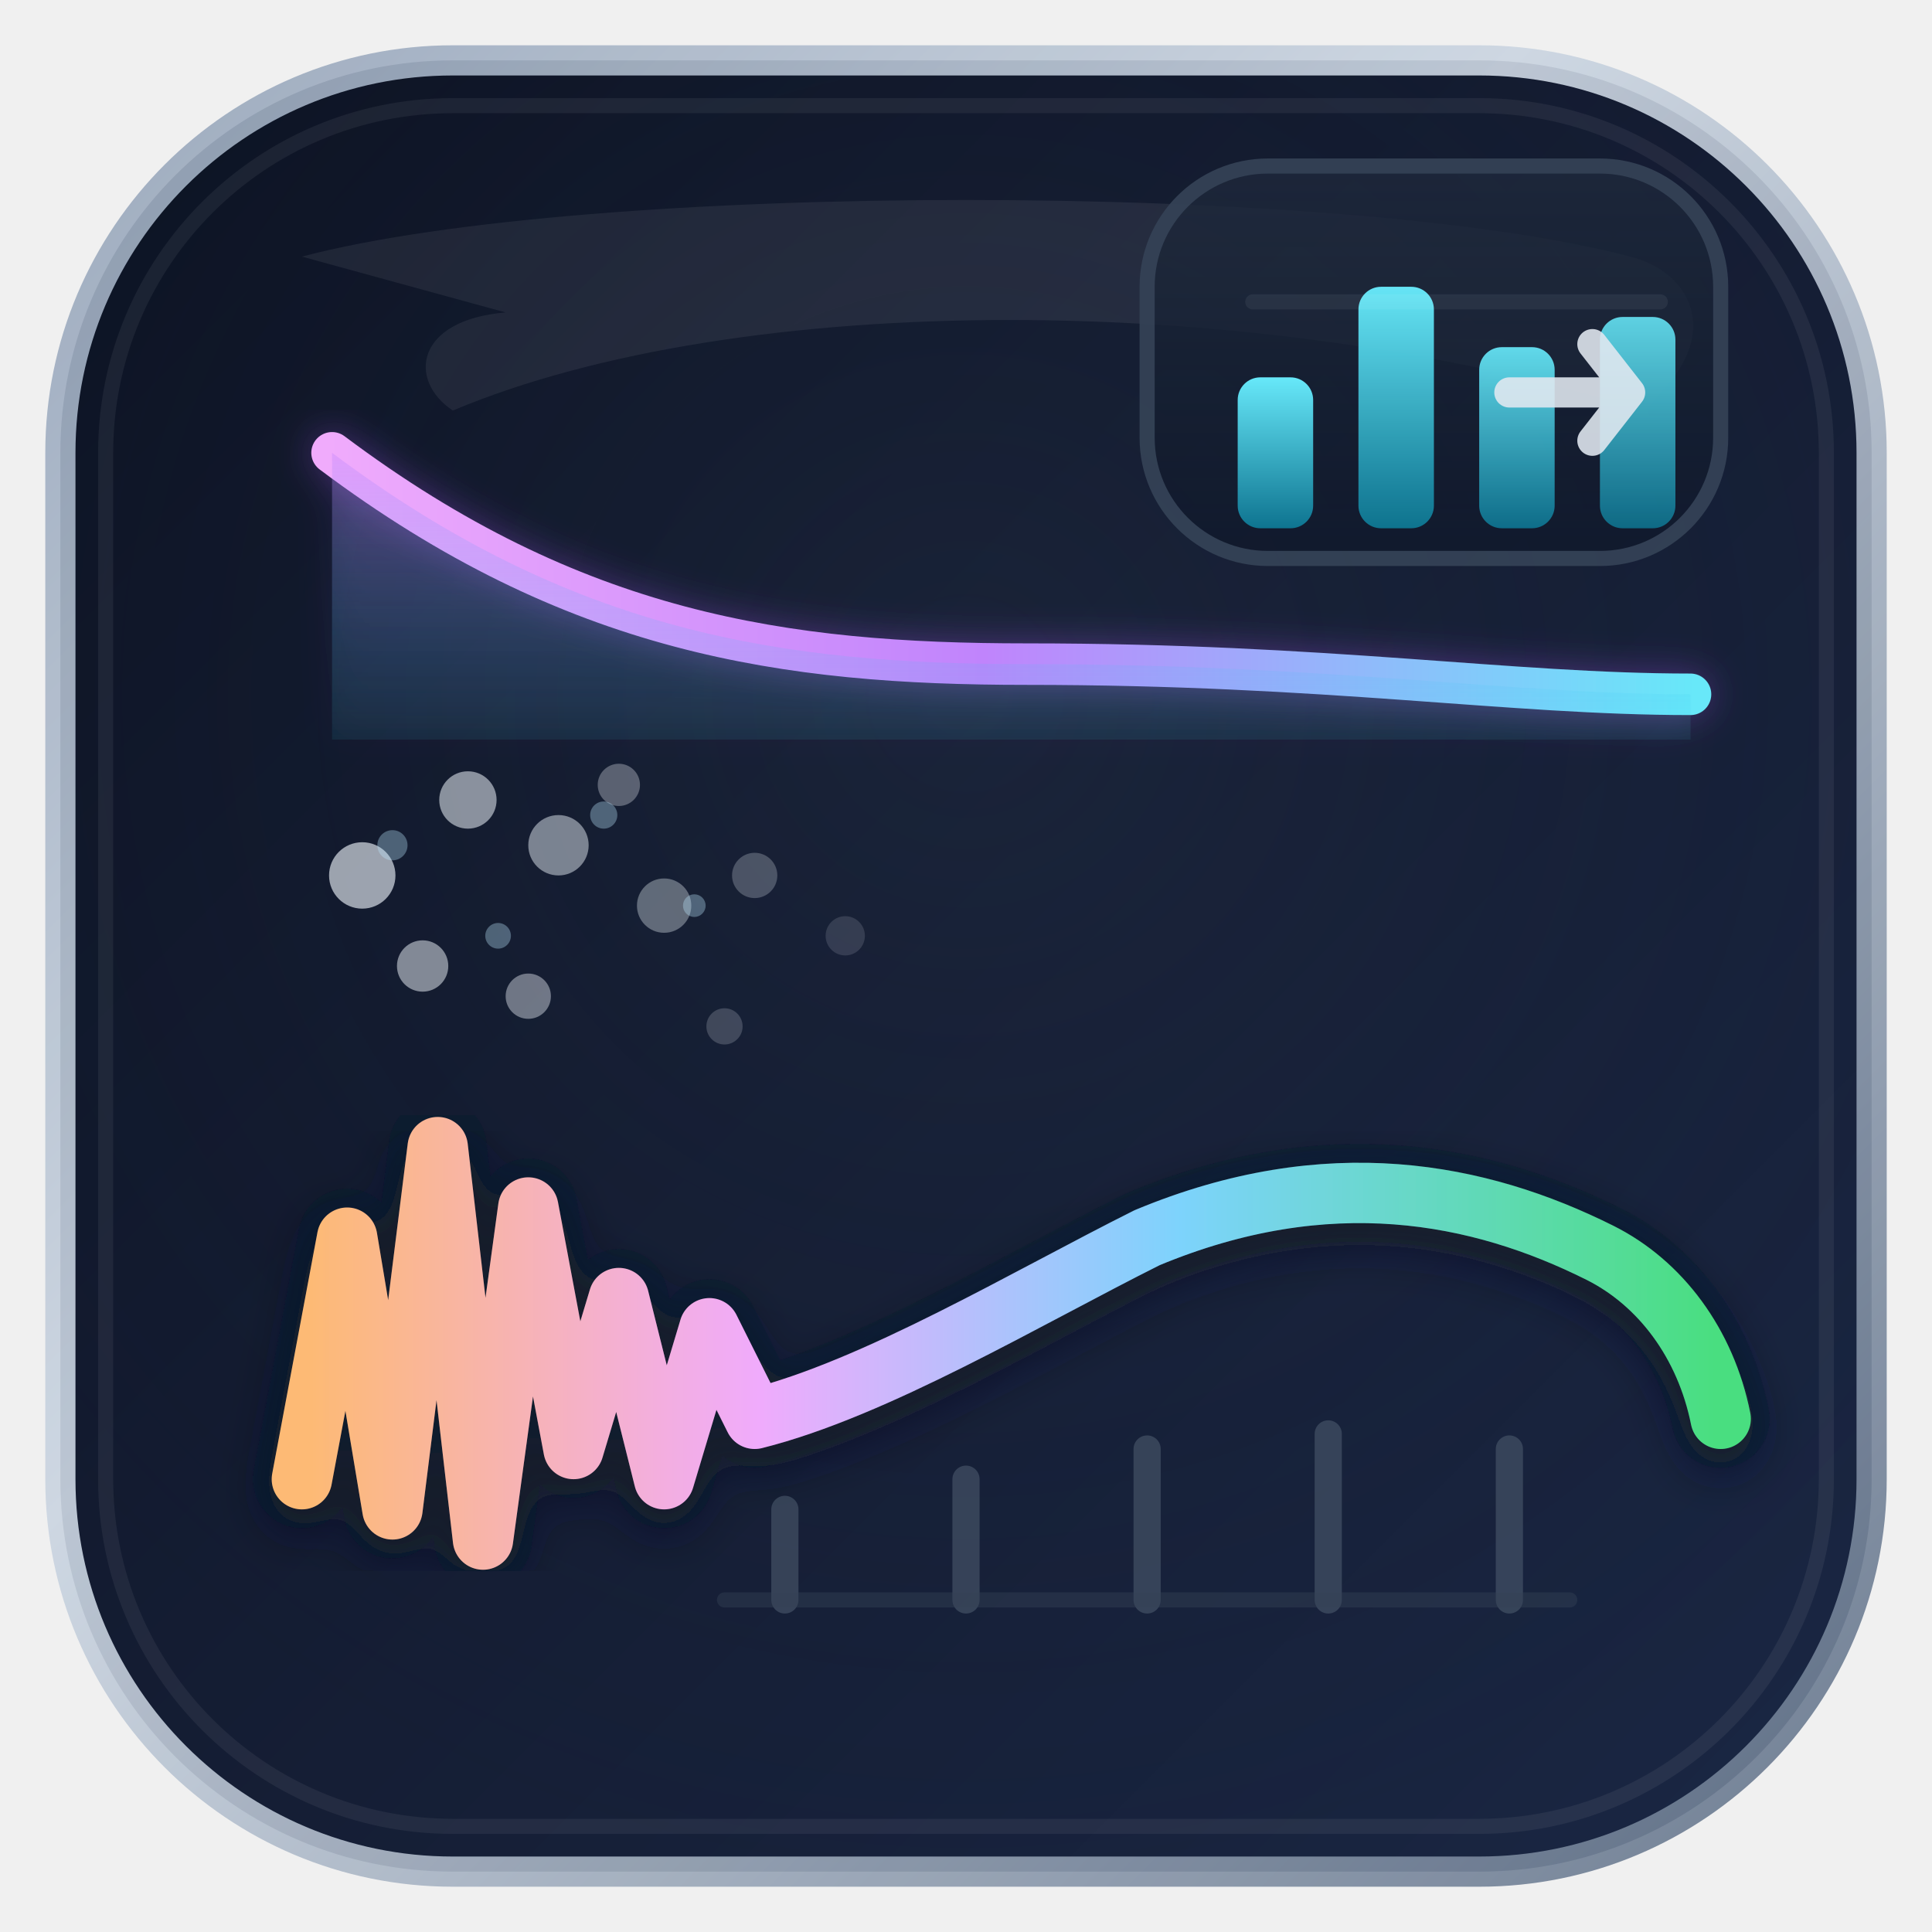
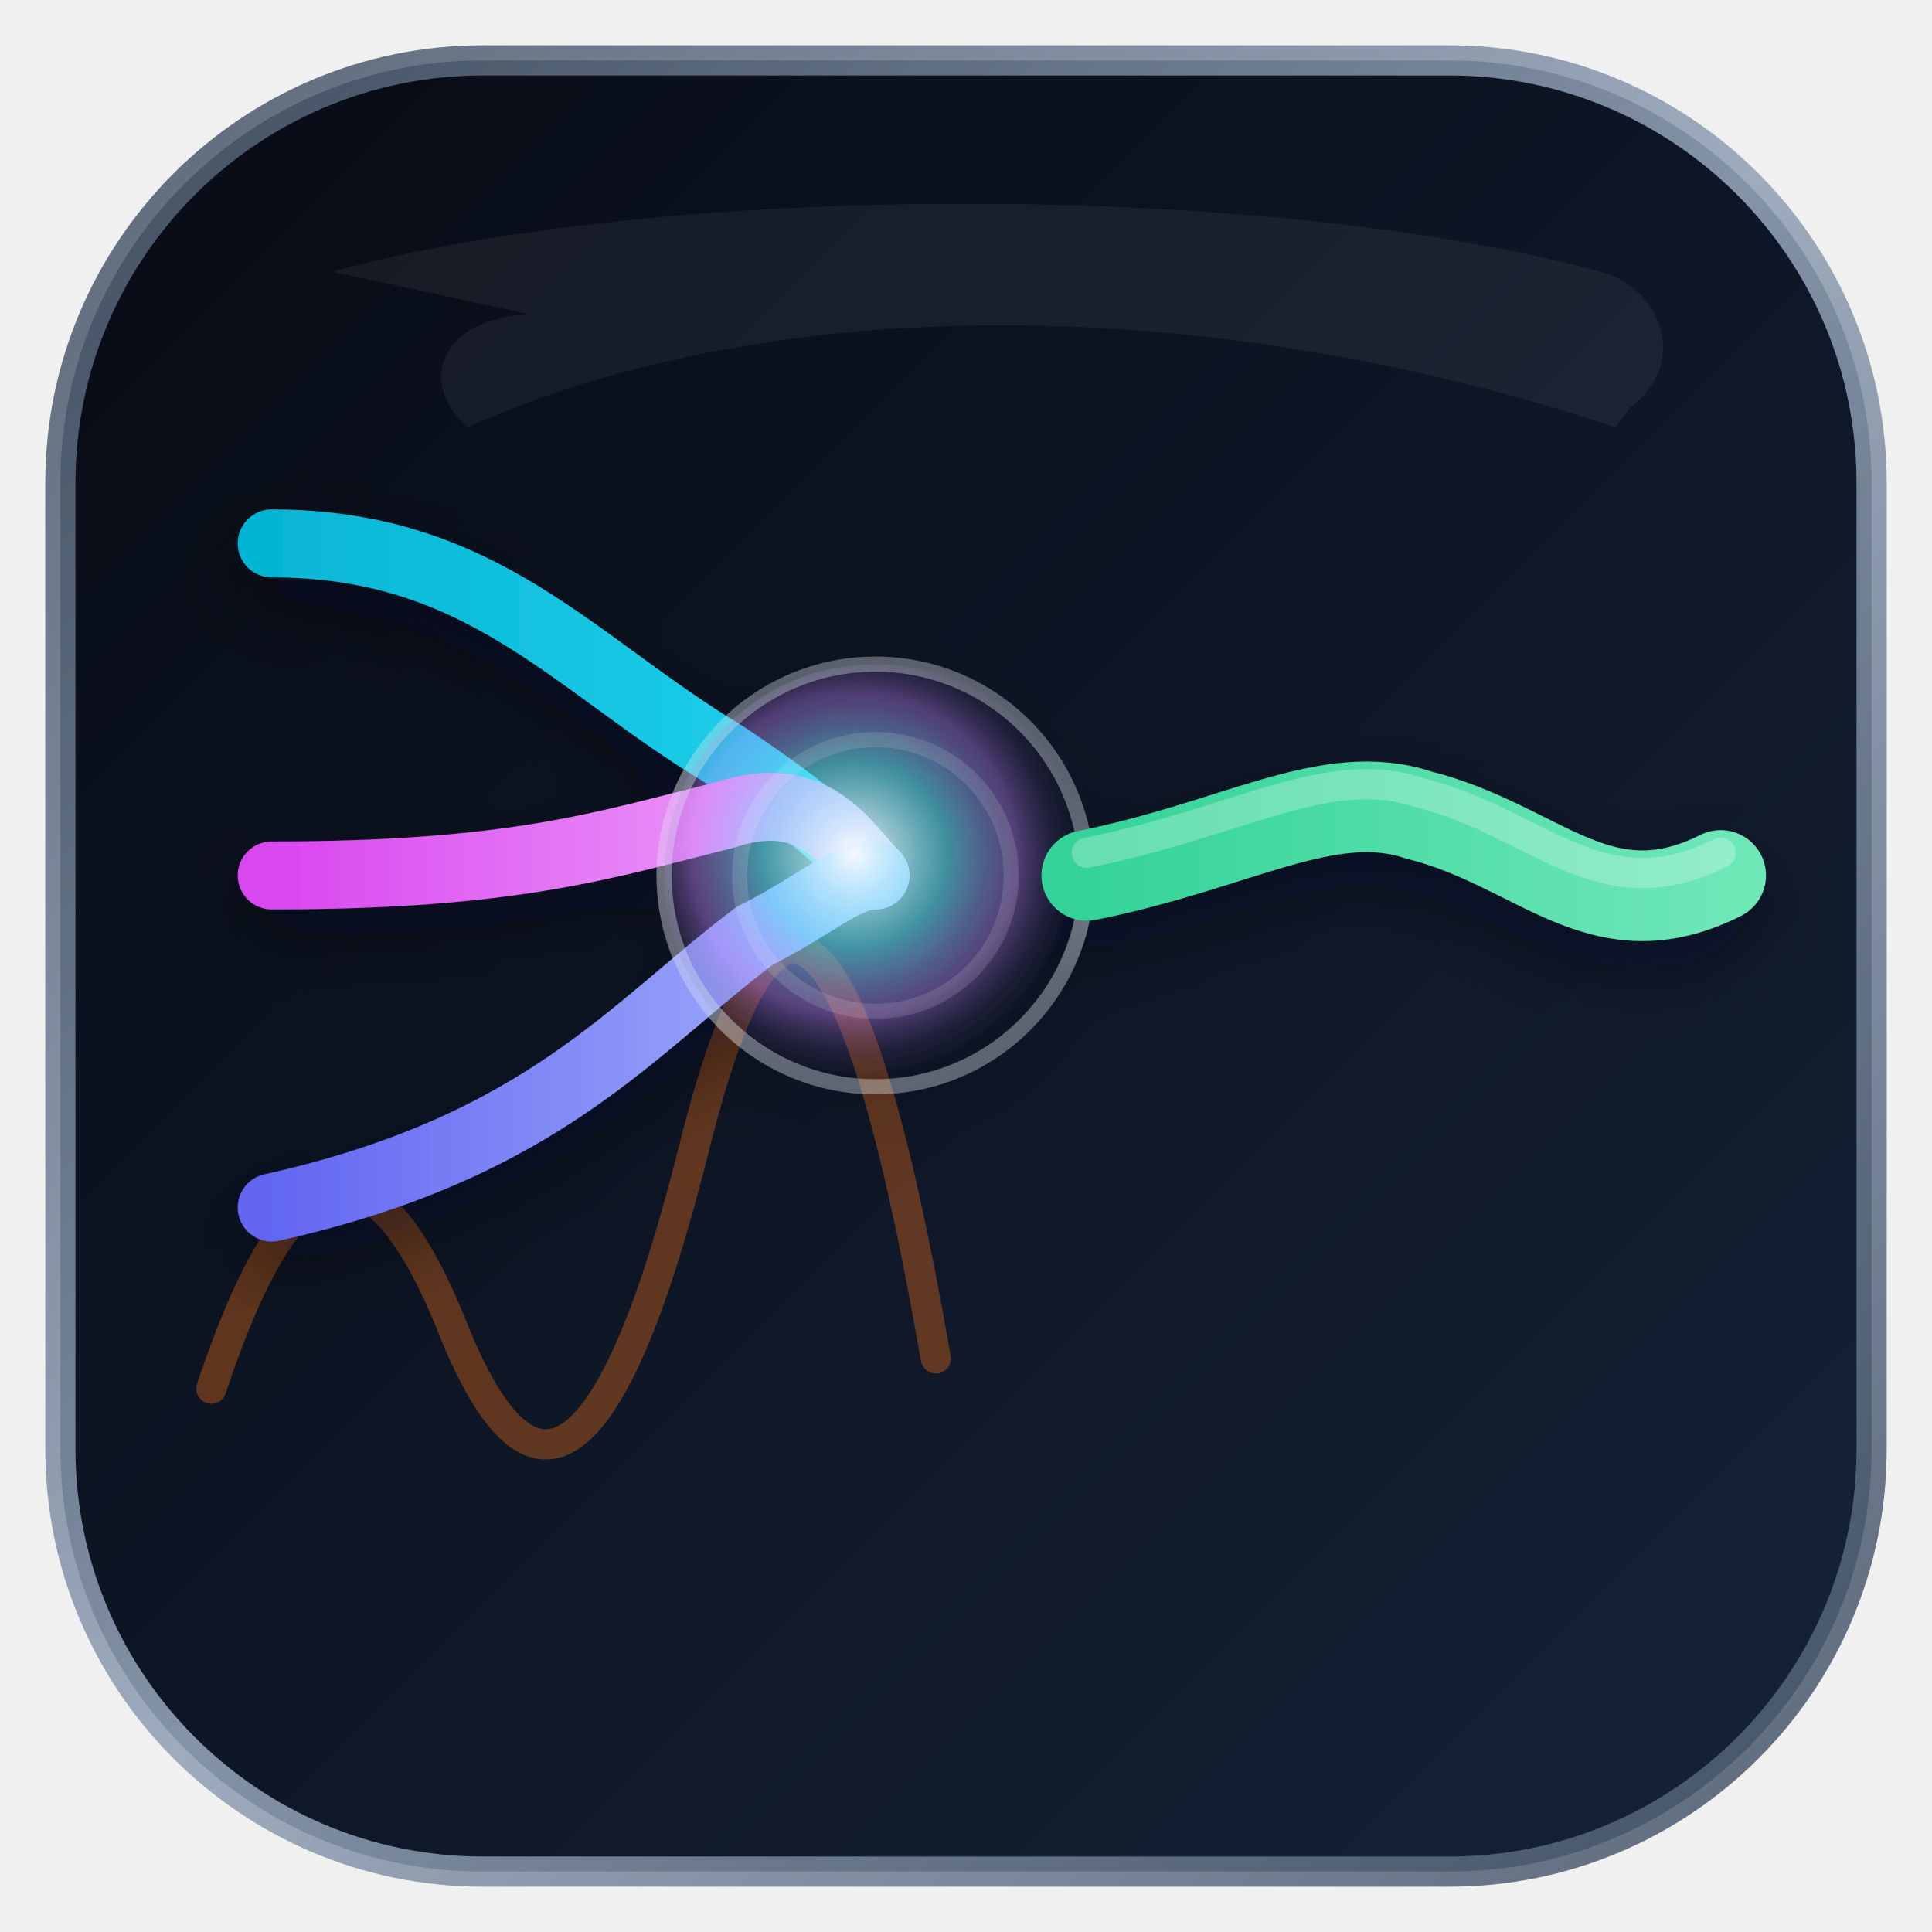
- <svg xmlns="http://www.w3.org/2000/svg" viewBox="0 0 128 128" role="img" aria-label="MiDiff: reverse diffusion denoising, MIDI-conditioned audio enhancement">
+ <svg xmlns="http://www.w3.org/2000/svg" viewBox="0 0 128 128" role="img" aria-label="MiDiff: three MIDI conditioning paths merge into enhanced drum audio">
  <defs>
-     <linearGradient id="lgBg" x1="0%" y1="0%" x2="100%" y2="100%">
-       <stop offset="0%" stop-color="#0c1222" />
-       <stop offset="55%" stop-color="#151e35" />
-       <stop offset="100%" stop-color="#1a2744" />
+     <linearGradient id="cardBg" x1="0%" y1="0%" x2="100%" y2="100%">
+       <stop offset="0%" stop-color="#070b14" />
+       <stop offset="100%" stop-color="#152238" />
    </linearGradient>
-     <radialGradient id="lgVignette" cx="50%" cy="35%" r="68%">
-       <stop offset="0%" stop-color="#334155" stop-opacity="0.22" />
+     <linearGradient id="cardRim" x1="0%" y1="0%" x2="100%" y2="100%">
+       <stop offset="0%" stop-color="#475569" />
+       <stop offset="50%" stop-color="#94a3b8" />
+       <stop offset="100%" stop-color="#475569" />
+     </linearGradient>
+     <linearGradient id="ribbonA" x1="0%" y1="0%" x2="100%" y2="0%">
+       <stop offset="0%" stop-color="#06b6d4" />
+       <stop offset="100%" stop-color="#22d3ee" />
+     </linearGradient>
+     <linearGradient id="ribbonB" x1="0%" y1="0%" x2="100%" y2="0%">
+       <stop offset="0%" stop-color="#d946ef" />
+       <stop offset="100%" stop-color="#f0abfc" />
+     </linearGradient>
+     <linearGradient id="ribbonC" x1="0%" y1="0%" x2="100%" y2="0%">
+       <stop offset="0%" stop-color="#6366f1" />
+       <stop offset="100%" stop-color="#a5b4fc" />
+     </linearGradient>
+     <linearGradient id="fusedOut" x1="0%" y1="0%" x2="100%" y2="0%">
+       <stop offset="0%" stop-color="#34d399" />
+       <stop offset="100%" stop-color="#6ee7b7" />
+     </linearGradient>
+     <radialGradient id="fuseCore" cx="45%" cy="45%" r="55%">
+       <stop offset="0%" stop-color="#ffffff" stop-opacity="0.95" />
+       <stop offset="40%" stop-color="#67e8f9" stop-opacity="0.55" />
+       <stop offset="70%" stop-color="#c084fc" stop-opacity="0.35" />
      <stop offset="100%" stop-color="#0f172a" stop-opacity="0" />
    </radialGradient>
-     <linearGradient id="lgRim" x1="0%" y1="0%" x2="100%" y2="100%">
-       <stop offset="0%" stop-color="#94a3b8" />
-       <stop offset="40%" stop-color="#cbd5e1" />
-       <stop offset="100%" stop-color="#64748b" />
-     </linearGradient>
-     <linearGradient id="sigmaStroke" x1="0%" y1="0%" x2="100%" y2="0%">
-       <stop offset="0%" stop-color="#f0abfc" />
-       <stop offset="48%" stop-color="#c084fc" />
-       <stop offset="100%" stop-color="#67e8f9" />
-     </linearGradient>
-     <linearGradient id="sigmaFill" x1="0%" y1="0%" x2="0%" y2="100%">
-       <stop offset="0%" stop-color="#c084fc" stop-opacity="0.35" />
-       <stop offset="100%" stop-color="#22d3ee" stop-opacity="0.08" />
-     </linearGradient>
-     <linearGradient id="pathDenoise" x1="0%" y1="0%" x2="100%" y2="0%">
-       <stop offset="0%" stop-color="#fdba74" />
-       <stop offset="32%" stop-color="#f0abfc" />
-       <stop offset="62%" stop-color="#7dd3fc" />
-       <stop offset="100%" stop-color="#4ade80" />
-     </linearGradient>
-     <linearGradient id="midiBars" x1="0%" y1="100%" x2="0%" y2="0%">
-       <stop offset="0%" stop-color="#0e7490" />
-       <stop offset="100%" stop-color="#67e8f9" />
-     </linearGradient>
-     <linearGradient id="midiPanel" x1="0%" y1="0%" x2="0%" y2="100%">
-       <stop offset="0%" stop-color="#1e293b" stop-opacity="0.85" />
-       <stop offset="100%" stop-color="#0f172a" stop-opacity="0.75" />
-     </linearGradient>
-     <filter id="pathGlow" x="-8%" y="-8%" width="116%" height="116%">
-       <feDropShadow dx="0" dy="1" stdDeviation="1.5" flood-color="#0f172a" flood-opacity="0.55" />
-     </filter>
-     <filter id="sigmaGlow" x="-15%" y="-15%" width="130%" height="130%">
-       <feDropShadow dx="0" dy="0" stdDeviation="1.2" flood-color="#a855f7" flood-opacity="0.35" />
+     <filter id="softShadow" x="-15%" y="-15%" width="130%" height="130%">
+       <feDropShadow dx="0" dy="2" stdDeviation="2.5" flood-color="#020617" flood-opacity="0.45" />
    </filter>
  </defs>
-   <rect x="4" y="4" width="120" height="120" rx="26" fill="url(#lgBg)" />
-   <rect x="4" y="4" width="120" height="120" rx="26" fill="url(#lgVignette)" />
-   <path d="M20 17c19-5 69-5 88 0 4 1 6 5 2 9l-1 1.2c-26-8-60-8-79 0-3-2-2.5-6 3.5-6.5z" fill="#ffffff" opacity="0.07" />
-   <rect x="4" y="4" width="120" height="120" rx="26" fill="none" stroke="url(#lgRim)" stroke-width="2" opacity="0.92" />
-   <rect x="7" y="7" width="114" height="114" rx="23" fill="none" stroke="#ffffff" stroke-opacity="0.06" stroke-width="1" />
-   <g filter="url(#sigmaGlow)">
-     <path d="M 22 30 C 38 42 52 44 68 44 C 88 44 100 46 112 46" fill="none" stroke="url(#sigmaStroke)" stroke-width="2.75" stroke-linecap="round" />
-     <path d="M 22 30 C 38 42 52 44 68 44 C 88 44 100 46 112 46 L 112 49 L 22 49 Z" fill="url(#sigmaFill)" />
-   </g>
-   <g transform="translate(76, 11)">
-     <rect x="0" y="0" width="38" height="26" rx="8" fill="url(#midiPanel)" stroke="#334155" stroke-width="1" opacity="0.95" />
-     <rect x="6" y="14" width="5" height="10" rx="1.5" fill="url(#midiBars)" />
-     <rect x="14" y="8" width="5" height="16" rx="1.5" fill="url(#midiBars)" opacity="0.98" />
-     <rect x="22" y="12" width="5" height="12" rx="1.5" fill="url(#midiBars)" opacity="0.92" />
-     <rect x="30" y="10" width="5" height="14" rx="1.5" fill="url(#midiBars)" opacity="0.88" />
-     <line x1="7" y1="9" x2="34" y2="9" stroke="#ffffff" stroke-opacity="0.06" stroke-width="1" stroke-linecap="round" />
-   </g>
-   <g opacity="0.92">
-     <g fill="#e2e8f0">
-       <circle cx="24" cy="58" r="2.2" opacity="0.72" />
-       <circle cx="31" cy="53" r="1.9" opacity="0.62" />
-       <circle cx="28" cy="64" r="1.7" opacity="0.58" />
-       <circle cx="37" cy="56" r="2" opacity="0.54" />
-       <circle cx="35" cy="66" r="1.5" opacity="0.48" />
-       <circle cx="44" cy="60" r="1.8" opacity="0.4" />
-       <circle cx="41" cy="52" r="1.4" opacity="0.36" />
-       <circle cx="50" cy="58" r="1.5" opacity="0.28" />
-       <circle cx="48" cy="68" r="1.2" opacity="0.22" />
-       <circle cx="56" cy="62" r="1.3" opacity="0.16" />
-     </g>
-   </g>
-   <g fill="#bae6fd" opacity="0.35">
-     <circle cx="26" cy="56" r="1" />
-     <circle cx="33" cy="62" r="0.85" />
-     <circle cx="40" cy="54" r="0.9" />
-     <circle cx="46" cy="60" r="0.75" />
-   </g>
-   <g filter="url(#pathGlow)">
-     <path d="M 20 98 L 23 82 L 26 100 L 29 76 L 32 102 L 35 80 L 38 96 L 41 86 L 44 98 L 47 88 L 50 94          C 58 92 68 86 76 82 C 88 77 98 79 106 83 C 110 85 113 89 114 94" fill="none" stroke="#0f172a" stroke-width="6.5" stroke-linecap="round" stroke-linejoin="round" opacity="0.35" />
-     <path d="M 20 98 L 23 82 L 26 100 L 29 76 L 32 102 L 35 80 L 38 96 L 41 86 L 44 98 L 47 88 L 50 94          C 58 92 68 86 76 82 C 88 77 98 79 106 83 C 110 85 113 89 114 94" fill="none" stroke="url(#pathDenoise)" stroke-width="4" stroke-linecap="round" stroke-linejoin="round" />
-   </g>
-   <g opacity="0.65">
-     <line x1="52" y1="100" x2="52" y2="106" stroke="#475569" stroke-width="1.8" stroke-linecap="round" />
-     <line x1="64" y1="98" x2="64" y2="106" stroke="#475569" stroke-width="1.8" stroke-linecap="round" />
-     <line x1="76" y1="96" x2="76" y2="106" stroke="#475569" stroke-width="1.8" stroke-linecap="round" />
-     <line x1="88" y1="95" x2="88" y2="106" stroke="#475569" stroke-width="1.8" stroke-linecap="round" />
-     <line x1="100" y1="96" x2="100" y2="106" stroke="#475569" stroke-width="1.8" stroke-linecap="round" />
-   </g>
-   <line x1="48" y1="106" x2="104" y2="106" stroke="#334155" stroke-width="1" stroke-opacity="0.45" stroke-linecap="round" />
-   <g transform="translate(100, 26)" opacity="0.88">
-     <path d="M 0 0 L 8 0 L 5.5 -3.2 M 8 0 L 5.5 3.2" fill="none" stroke="#e2e8f0" stroke-width="2" stroke-linecap="round" stroke-linejoin="round" />
+   <rect x="4" y="4" width="120" height="120" rx="28" fill="url(#cardBg)" />
+   <path d="M22 18c22-6 62-6 84 0 4 1 6 6 2 9l-1 1.3c-27-9-56-9-76 0-3-2.5-2.5-7 4-7.5z" fill="#ffffff" opacity="0.055" />
+   <rect x="4" y="4" width="120" height="120" rx="28" fill="none" stroke="url(#cardRim)" stroke-width="2" opacity="0.88" />
+   <path d="M 14 92 Q 22 68 30 88 T 46 76 T 62 90" fill="none" stroke="#f97316" stroke-width="2" stroke-opacity="0.35" stroke-linecap="round" />
+   <g filter="url(#softShadow)">
+     <path d="M 18 36 C 32 36 38 44 48 50 C 54 54 56 56 58 58" fill="none" stroke="url(#ribbonA)" stroke-width="4.5" stroke-linecap="round" />
+     <path d="M 18 58 C 34 58 40 56 48 54 C 54 52 56 56 58 58" fill="none" stroke="url(#ribbonB)" stroke-width="4.5" stroke-linecap="round" />
+     <path d="M 18 80 C 36 76 42 68 50 62 C 54 60 56 58 58 58" fill="none" stroke="url(#ribbonC)" stroke-width="4.5" stroke-linecap="round" />
+     <circle cx="58" cy="58" r="14" fill="url(#fuseCore)" opacity="0.95" />
+     <circle cx="58" cy="58" r="14" fill="none" stroke="#e2e8f0" stroke-opacity="0.35" stroke-width="1" />
+     <circle cx="58" cy="58" r="9" fill="none" stroke="#ffffff" stroke-opacity="0.12" stroke-width="1" />
+     <path d="M 72 58 C 82 56 88 52 94 54 C 102 56 106 62 114 58" fill="none" stroke="url(#fusedOut)" stroke-width="6" stroke-linecap="round" />
+     <path d="M 72 58 C 82 56 88 52 94 54 C 102 56 106 62 114 58" fill="none" stroke="#ffffff" stroke-opacity="0.25" stroke-width="2" stroke-linecap="round" transform="translate(0,-1.5)" />
  </g>
</svg>
